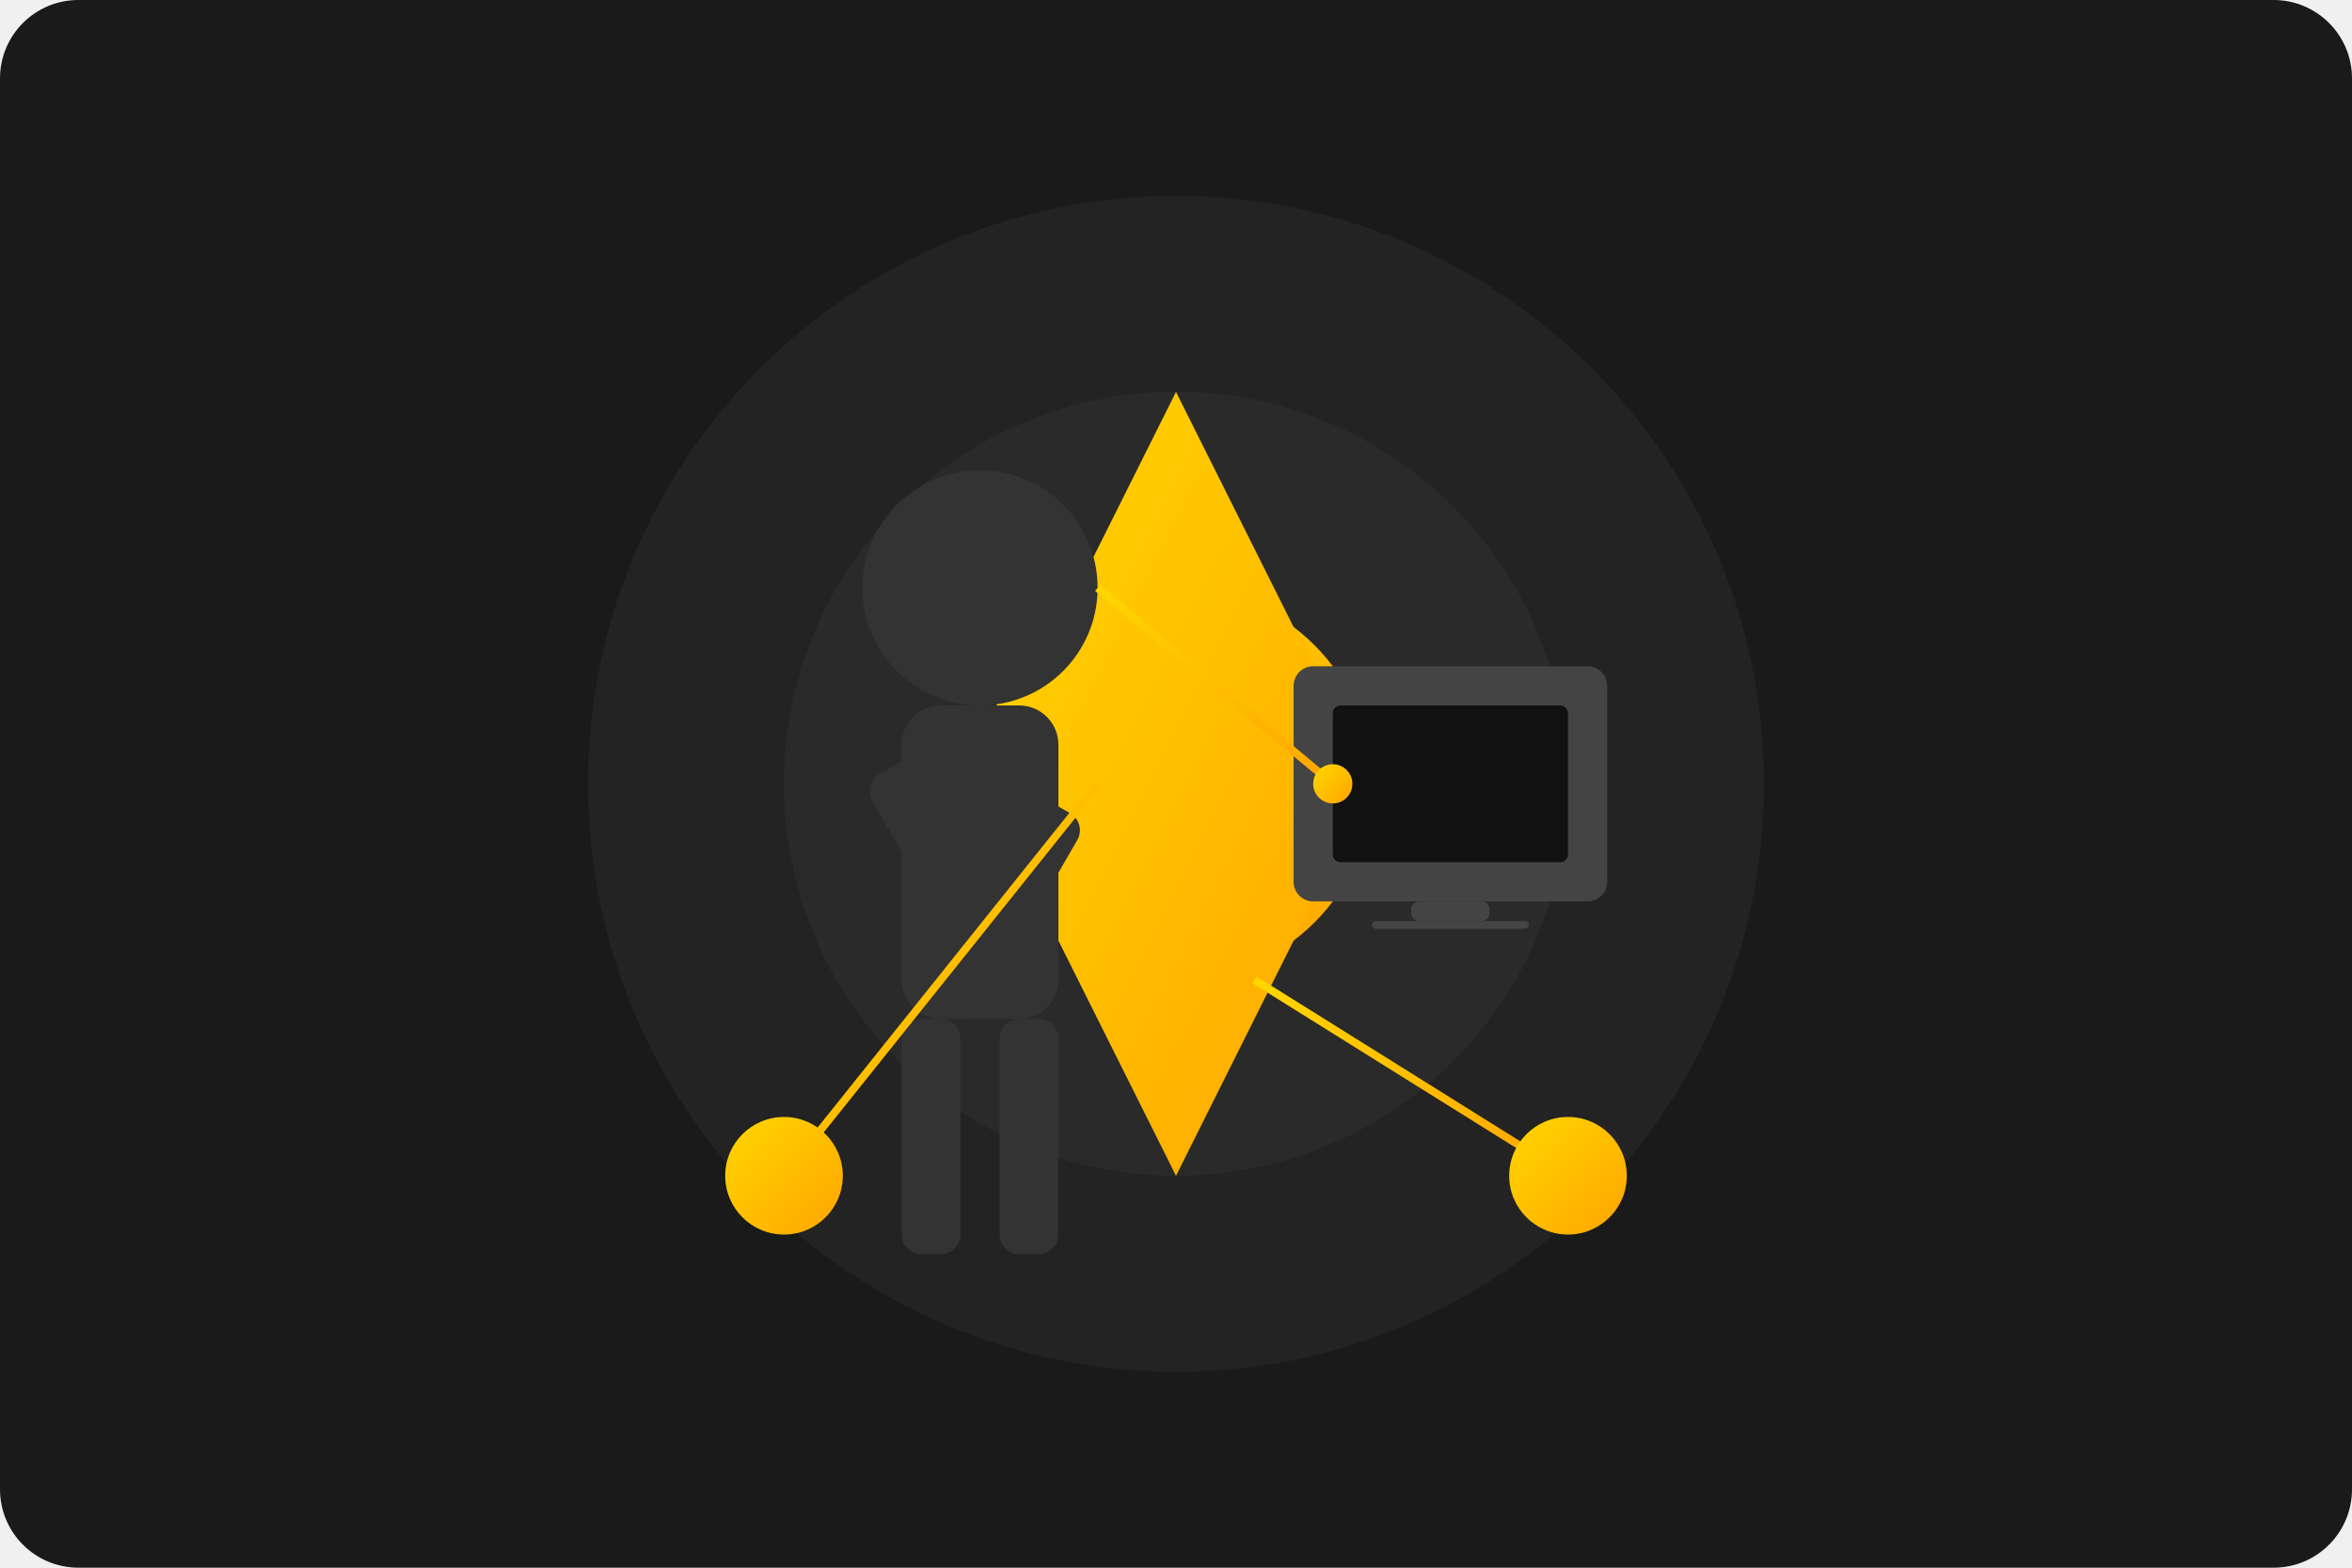
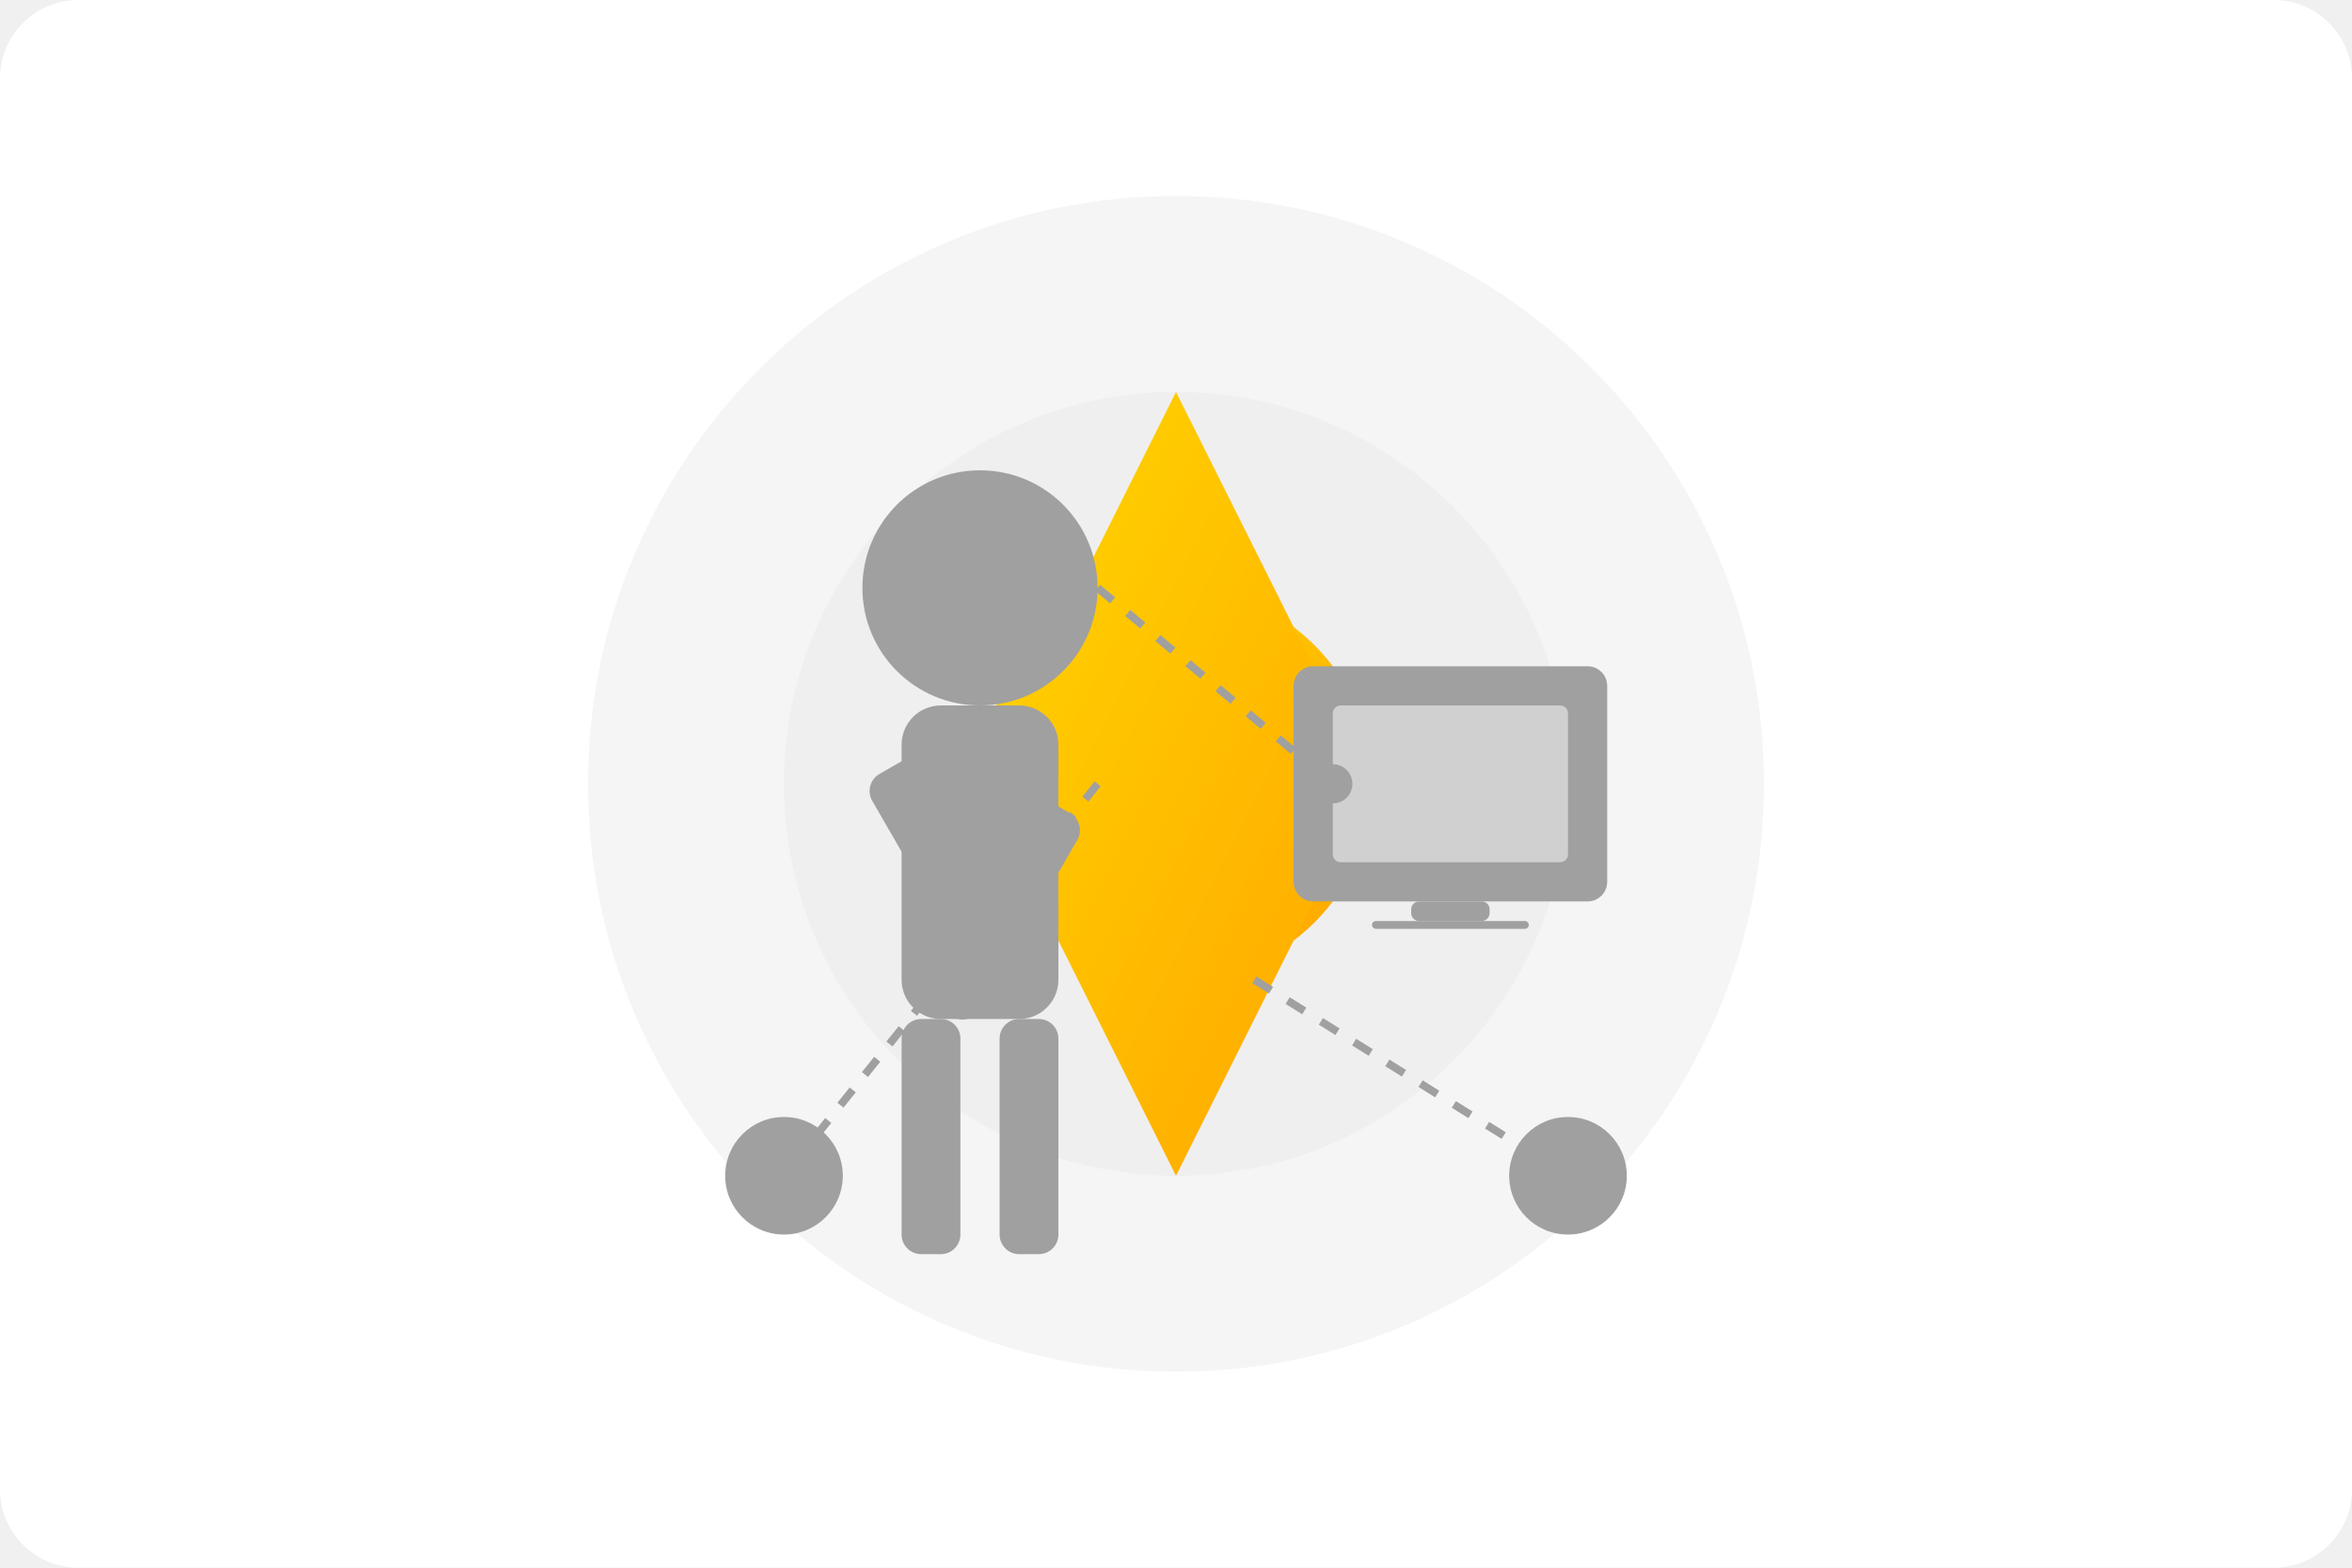
<svg xmlns="http://www.w3.org/2000/svg" width="600" height="400" viewBox="0 0 600 400" fill="none">
-   <rect width="600" height="400" rx="20" fill="#1A1A1A" />
-   <circle cx="300" cy="200" r="150" fill="#232323" />
-   <circle cx="300" cy="200" r="100" fill="#2A2A2A" />
+   <rect width="600" height="400" rx="20" fill="#FFFFFF" />
+   <circle cx="300" cy="200" r="150" fill="#F5F5F5" />
+   <circle cx="300" cy="200" r="100" fill="#EFEFEF" />
  <circle cx="300" cy="200" r="50" fill="url(#goldGradient)" />
  <path d="M300 100 L350 200 L300 300 L250 200 Z" fill="url(#goldGradient)" />
-   <circle cx="250" cy="150" r="30" fill="#333333" />
-   <rect x="230" y="180" width="40" height="80" rx="10" fill="#333333" />
-   <rect x="220" y="200" width="20" height="60" rx="5" transform="rotate(-30 220 200)" fill="#333333" />
-   <rect x="260" y="200" width="20" height="60" rx="5" transform="rotate(30 260 200)" fill="#333333" />
-   <rect x="230" y="260" width="15" height="60" rx="5" fill="#333333" />
-   <rect x="255" y="260" width="15" height="60" rx="5" fill="#333333" />
-   <rect x="330" y="170" width="80" height="60" rx="5" fill="#444444" />
-   <rect x="340" y="180" width="60" height="40" rx="2" fill="#111111" />
-   <rect x="360" y="230" width="20" height="5" rx="2" fill="#444444" />
-   <rect x="350" y="235" width="40" height="2" rx="1" fill="#444444" />
-   <line x1="280" y1="150" x2="340" y2="200" stroke="url(#goldGradient)" stroke-width="2" />
-   <circle cx="340" cy="200" r="5" fill="url(#goldGradient)" />
-   <line x1="320" y1="250" x2="400" y2="300" stroke="url(#goldGradient)" stroke-width="2" />
-   <circle cx="400" cy="300" r="15" fill="url(#goldGradient)" />
-   <line x1="280" y1="200" x2="200" y2="300" stroke="url(#goldGradient)" stroke-width="2" />
-   <circle cx="200" cy="300" r="15" fill="url(#goldGradient)" />
+   <circle cx="250" cy="150" r="30" fill="#A0A0A0" />
+   <rect x="230" y="180" width="40" height="80" rx="10" fill="#A0A0A0" />
+   <rect x="220" y="200" width="20" height="60" rx="5" transform="rotate(-30 220 200)" fill="#A0A0A0" />
+   <rect x="260" y="200" width="20" height="60" rx="5" transform="rotate(30 260 200)" fill="#A0A0A0" />
+   <rect x="230" y="260" width="15" height="60" rx="5" fill="#A0A0A0" />
+   <rect x="255" y="260" width="15" height="60" rx="5" fill="#A0A0A0" />
+   <rect x="330" y="170" width="80" height="60" rx="5" fill="#A0A0A0" />
+   <rect x="340" y="180" width="60" height="40" rx="2" fill="#D0D0D0" />
+   <rect x="360" y="230" width="20" height="5" rx="2" fill="#A0A0A0" />
+   <rect x="350" y="235" width="40" height="2" rx="1" fill="#A0A0A0" />
+   <line x1="280" y1="150" x2="340" y2="200" stroke="#A0A0A0" stroke-width="2" stroke-dasharray="5 5" />
+   <circle cx="340" cy="200" r="5" fill="#A0A0A0" />
+   <line x1="320" y1="250" x2="400" y2="300" stroke="#A0A0A0" stroke-width="2" stroke-dasharray="5 5" />
+   <circle cx="400" cy="300" r="15" fill="#A0A0A0" />
+   <line x1="280" y1="200" x2="200" y2="300" stroke="#A0A0A0" stroke-width="2" stroke-dasharray="5 5" />
+   <circle cx="200" cy="300" r="15" fill="#A0A0A0" />
  <defs>
    <linearGradient id="goldGradient" x1="0%" y1="0%" x2="100%" y2="100%">
      <stop offset="0%" stop-color="#FFD700" />
      <stop offset="100%" stop-color="#FFA500" />
    </linearGradient>
  </defs>
</svg>
